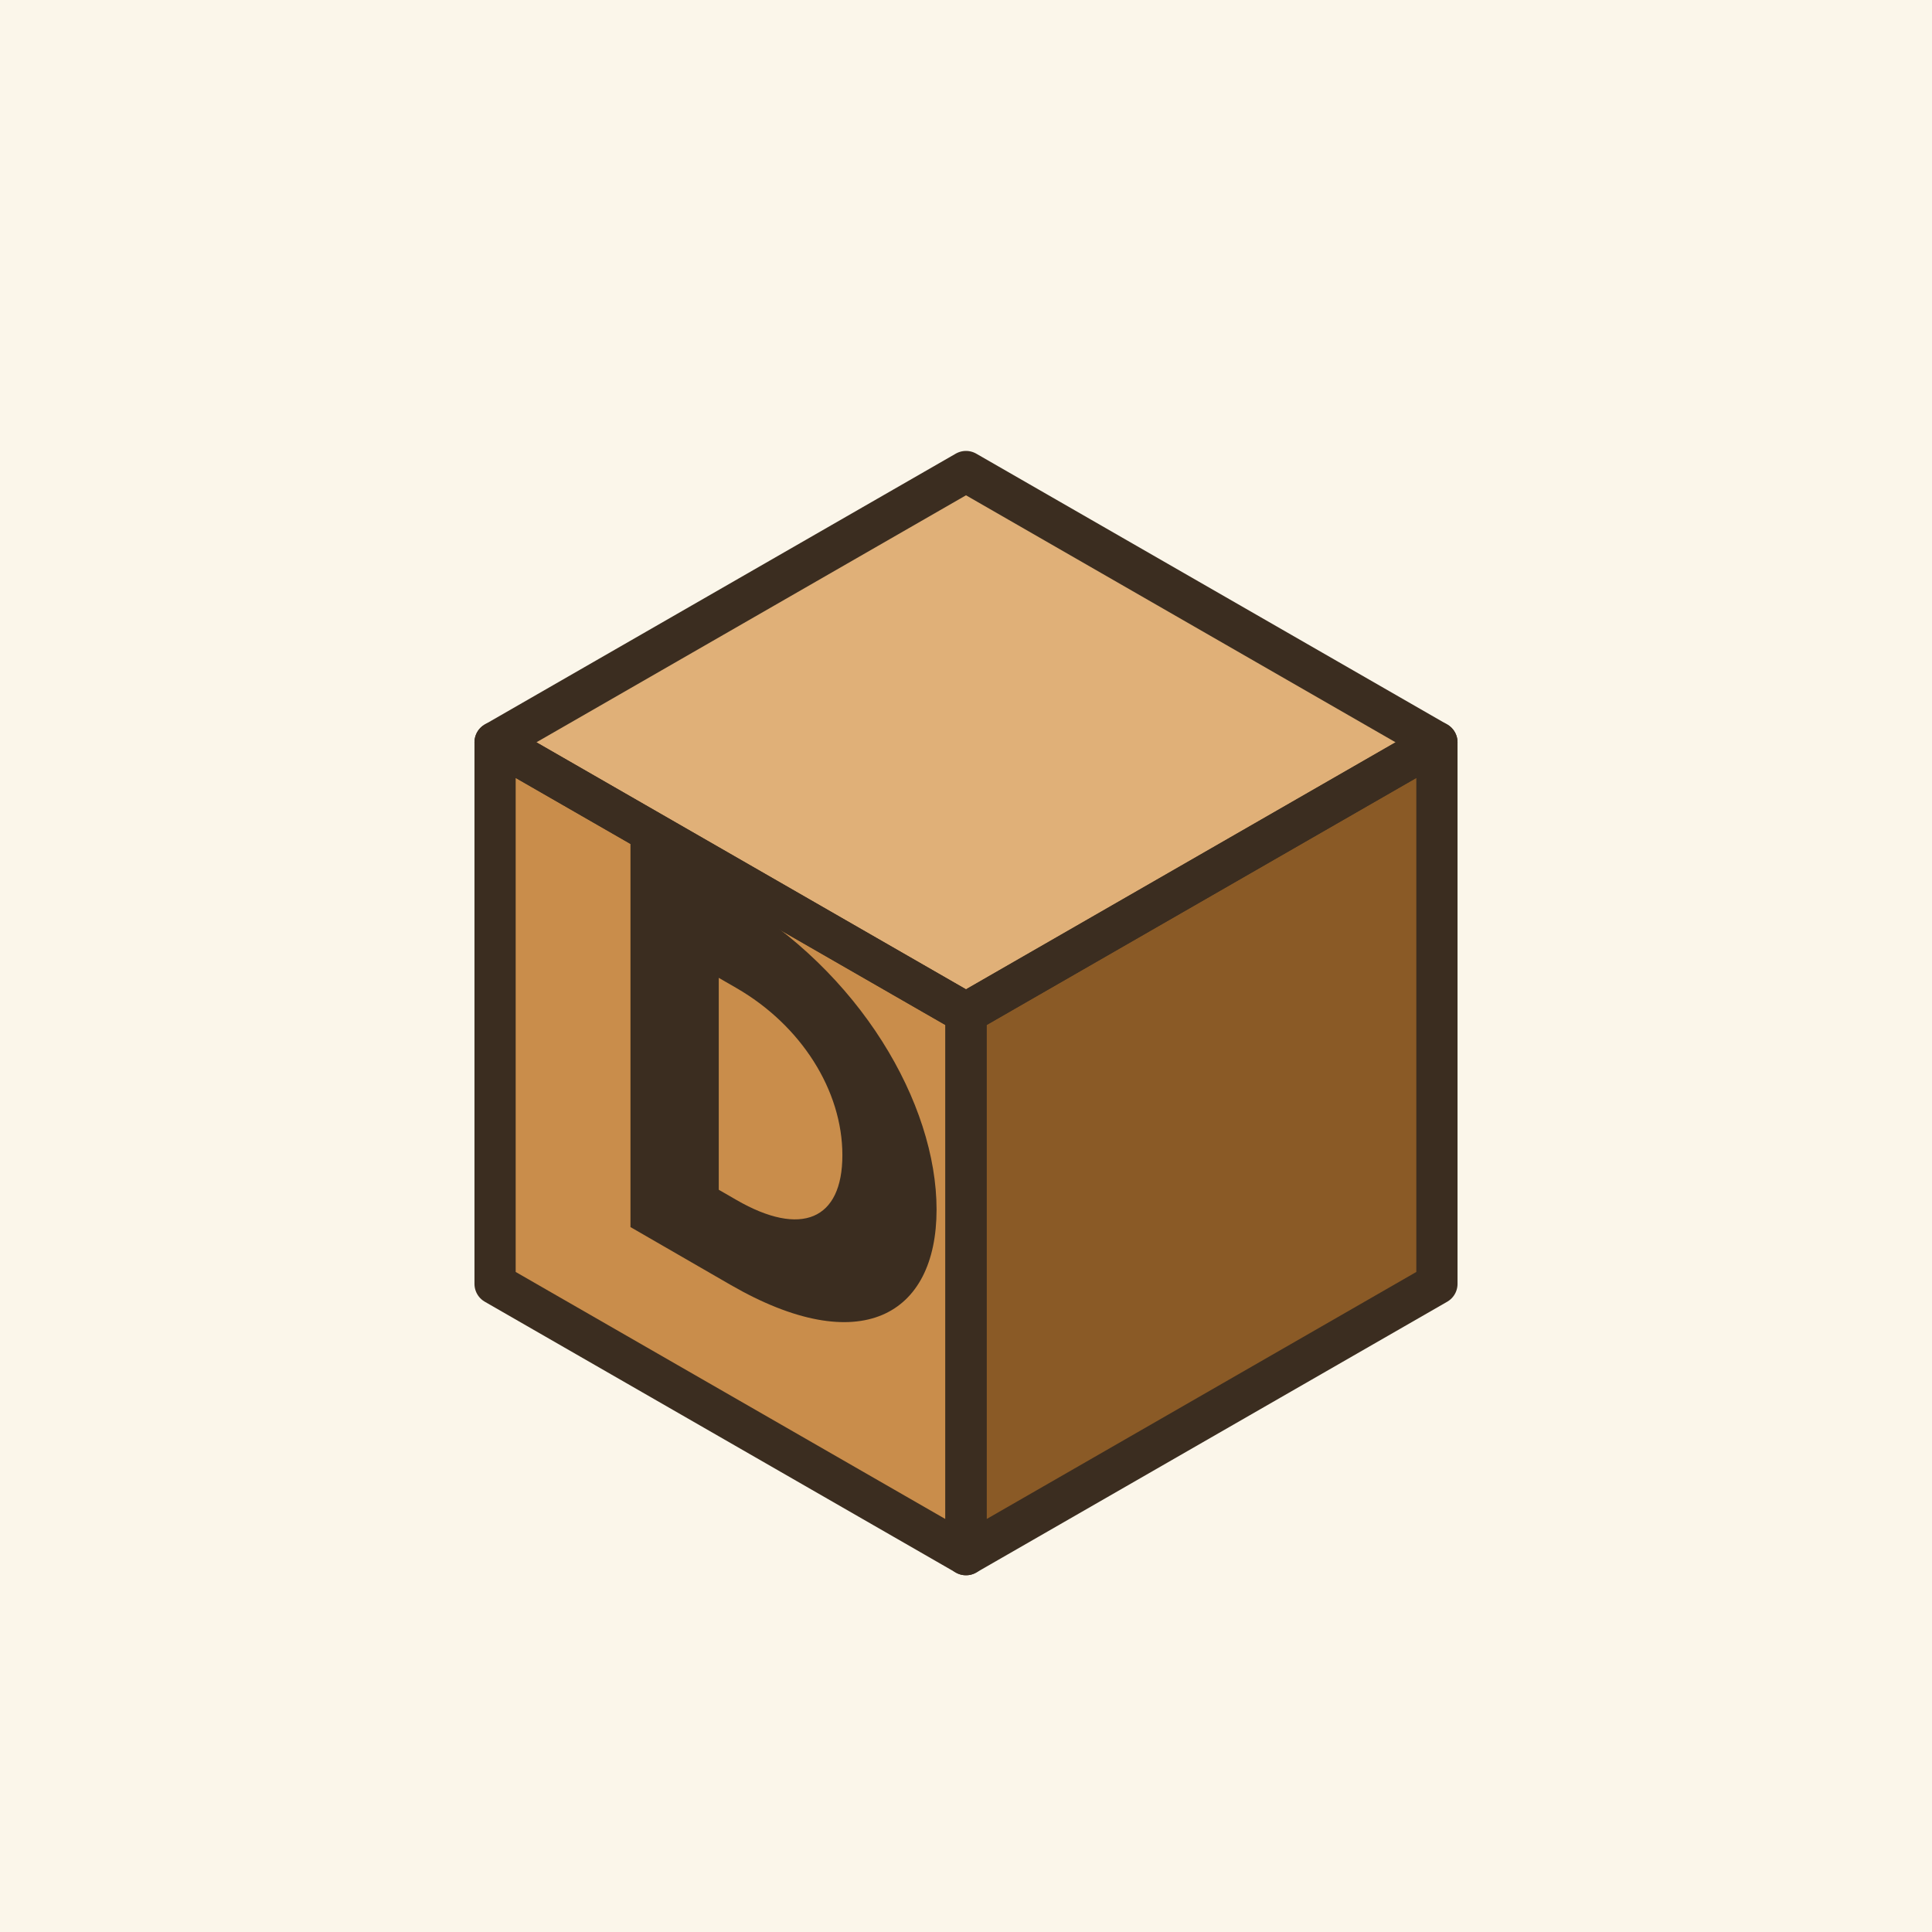
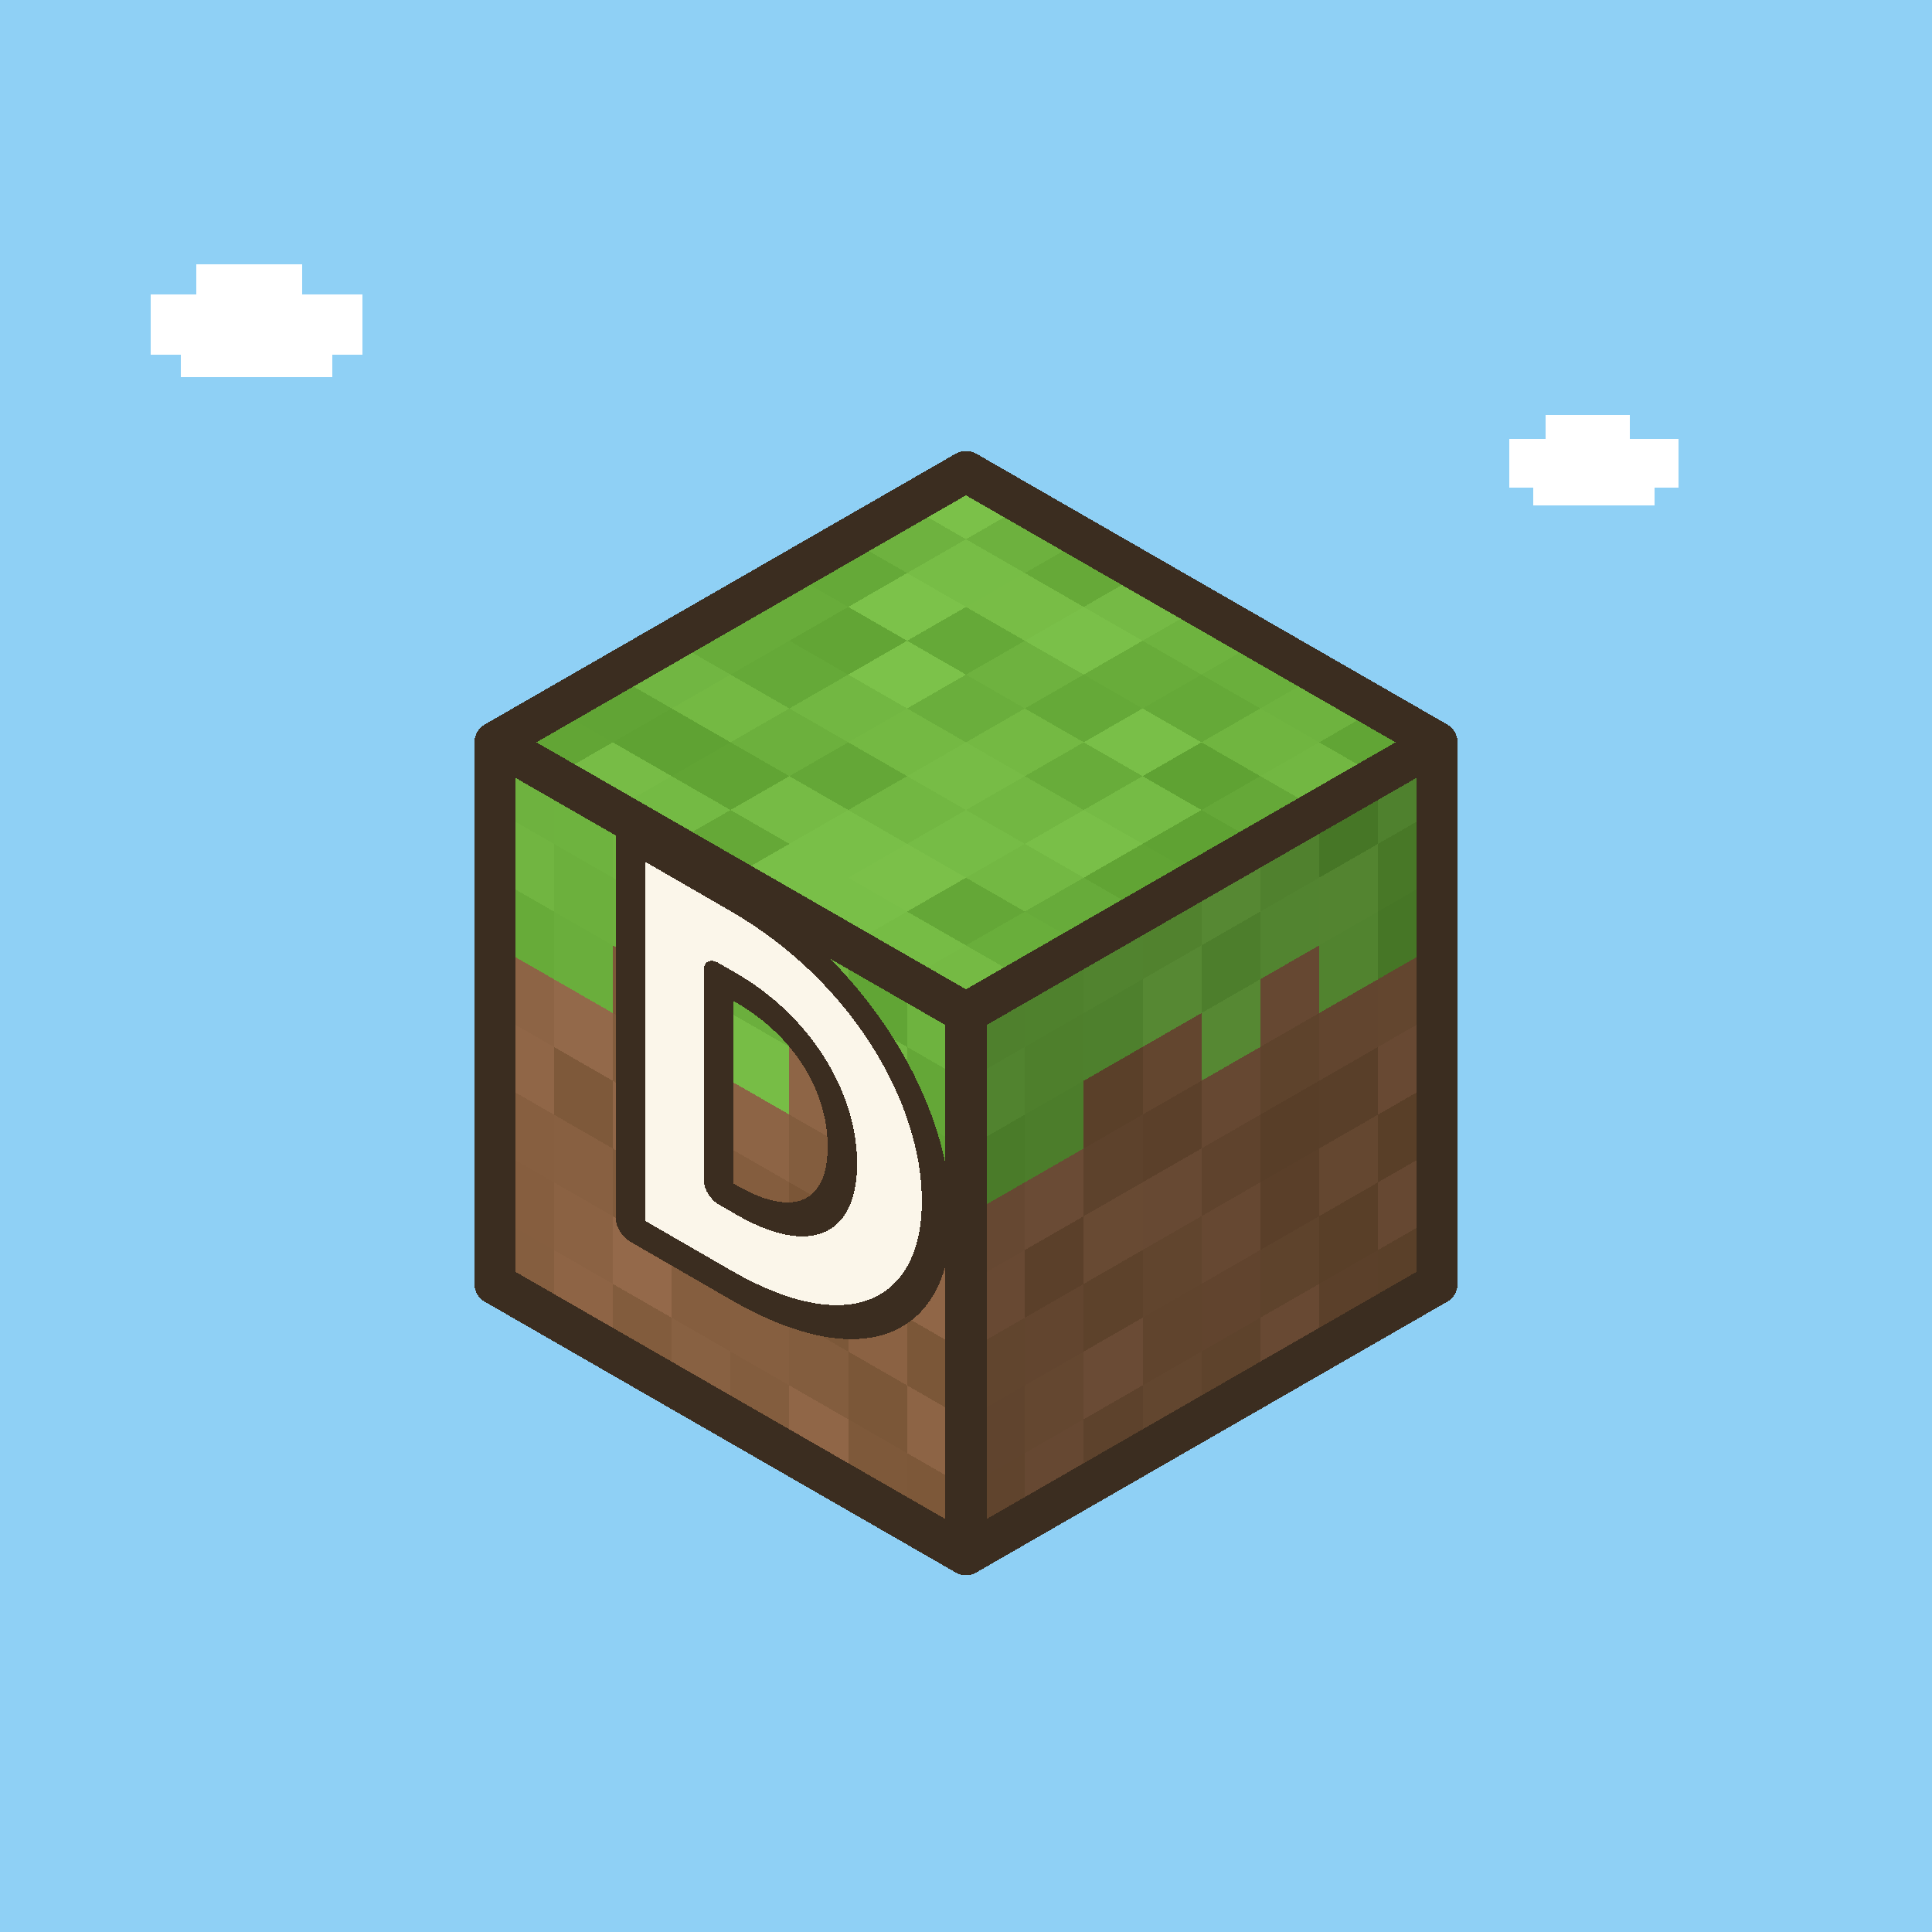
- <svg xmlns="http://www.w3.org/2000/svg" viewBox="0 0 512 512">
-   <rect width="512" height="512" fill="#fbf6ea" />
+ <svg xmlns="http://www.w3.org/2000/svg" viewBox="0 0 512 512" shape-rendering="crispEdges">
+   <rect width="512" height="512" fill="#8fd0f5" />
+   <g fill="#ffffff" transform="translate(40 70) scale(1)">
+     <rect x="0" y="8" width="56" height="16" />
+     <rect x="12" y="0" width="28" height="8" />
+     <rect x="8" y="24" width="40" height="6" />
+   </g>
+   <g fill="#ffffff" transform="translate(400 110) scale(0.8)">
+     <rect x="0" y="8" width="56" height="16" />
+     <rect x="12" y="0" width="28" height="8" />
+     <rect x="8" y="24" width="40" height="6" />
+   </g>
  <g transform="translate(256 256) scale(0.78) translate(-256 -256)">
-     <polygon points="256,88 416,180 256,272 96,180" fill="#e0b078" />
-     <polygon points="96,180 256,272 256,456 96,364" fill="#c98d4b" />
-     <polygon points="416,180 256,272 256,456 416,364" fill="#8a5a26" />
-     <polygon points="256,88 416,180 256,272 96,180" fill="none" stroke="#3b2d20" stroke-width="14" stroke-linejoin="round" />
-     <polygon points="96,180 256,272 256,456 96,364" fill="none" stroke="#3b2d20" stroke-width="14" stroke-linejoin="round" />
-     <polygon points="416,180 256,272 256,456 416,364" fill="none" stroke="#3b2d20" stroke-width="14" stroke-linejoin="round" />
+     <g transform="matrix(20 -11.5 20 11.5 96 180)">
+       <rect x="0" y="0" width="1.02" height="1.02" fill="rgb(98,165,53)" />
+       <rect x="1" y="0" width="1.02" height="1.02" fill="rgb(97,164,53)" />
+       <rect x="2" y="0" width="1.02" height="1.02" fill="rgb(113,182,66)" />
+       <rect x="3" y="0" width="1.02" height="1.02" fill="rgb(104,172,58)" />
+       <rect x="4" y="0" width="1.02" height="1.02" fill="rgb(104,172,58)" />
+       <rect x="5" y="0" width="1.02" height="1.02" fill="rgb(101,169,56)" />
+       <rect x="6" y="0" width="1.02" height="1.02" fill="rgb(110,178,63)" />
+       <rect x="7" y="0" width="1.02" height="1.02" fill="rgb(123,193,73)" />
+       <rect x="0" y="1" width="1.02" height="1.02" fill="rgb(119,188,70)" />
+       <rect x="1" y="1" width="1.02" height="1.02" fill="rgb(95,162,51)" />
+       <rect x="2" y="1" width="1.02" height="1.02" fill="rgb(116,185,67)" />
+       <rect x="3" y="1" width="1.02" height="1.02" fill="rgb(101,169,56)" />
+       <rect x="4" y="1" width="1.02" height="1.02" fill="rgb(98,165,53)" />
+       <rect x="5" y="1" width="1.02" height="1.02" fill="rgb(124,194,74)" />
+       <rect x="6" y="1" width="1.02" height="1.02" fill="rgb(119,189,70)" />
+       <rect x="7" y="1" width="1.02" height="1.02" fill="rgb(109,177,62)" />
+       <rect x="0" y="2" width="1.02" height="1.02" fill="rgb(116,186,68)" />
+       <rect x="1" y="2" width="1.02" height="1.02" fill="rgb(97,164,52)" />
+       <rect x="2" y="2" width="1.02" height="1.02" fill="rgb(108,176,61)" />
+       <rect x="3" y="2" width="1.02" height="1.02" fill="rgb(114,183,66)" />
+       <rect x="4" y="2" width="1.02" height="1.02" fill="rgb(124,194,74)" />
+       <rect x="5" y="2" width="1.02" height="1.02" fill="rgb(101,169,56)" />
+       <rect x="6" y="2" width="1.02" height="1.02" fill="rgb(120,189,70)" />
+       <rect x="7" y="2" width="1.02" height="1.02" fill="rgb(102,169,56)" />
+       <rect x="0" y="3" width="1.02" height="1.02" fill="rgb(101,168,55)" />
+       <rect x="1" y="3" width="1.02" height="1.02" fill="rgb(118,187,69)" />
+       <rect x="2" y="3" width="1.02" height="1.02" fill="rgb(100,167,55)" />
+       <rect x="3" y="3" width="1.02" height="1.02" fill="rgb(116,185,67)" />
+       <rect x="4" y="3" width="1.02" height="1.02" fill="rgb(106,174,60)" />
+       <rect x="5" y="3" width="1.02" height="1.02" fill="rgb(110,178,63)" />
+       <rect x="6" y="3" width="1.02" height="1.02" fill="rgb(122,192,73)" />
+       <rect x="7" y="3" width="1.02" height="1.02" fill="rgb(117,186,69)" />
+       <rect x="0" y="4" width="1.02" height="1.02" fill="rgb(121,191,72)" />
+       <rect x="1" y="4" width="1.02" height="1.02" fill="rgb(121,191,72)" />
+       <rect x="2" y="4" width="1.02" height="1.02" fill="rgb(114,183,66)" />
+       <rect x="3" y="4" width="1.02" height="1.02" fill="rgb(119,188,70)" />
+       <rect x="4" y="4" width="1.02" height="1.02" fill="rgb(116,185,67)" />
+       <rect x="5" y="4" width="1.02" height="1.02" fill="rgb(101,169,56)" />
+       <rect x="6" y="4" width="1.02" height="1.02" fill="rgb(104,172,58)" />
+       <rect x="7" y="4" width="1.02" height="1.02" fill="rgb(110,179,63)" />
+       <rect x="0" y="5" width="1.02" height="1.02" fill="rgb(121,191,72)" />
+       <rect x="1" y="5" width="1.02" height="1.02" fill="rgb(123,192,73)" />
+       <rect x="2" y="5" width="1.02" height="1.02" fill="rgb(118,188,70)" />
+       <rect x="3" y="5" width="1.02" height="1.02" fill="rgb(114,183,66)" />
+       <rect x="4" y="5" width="1.02" height="1.02" fill="rgb(104,172,58)" />
+       <rect x="5" y="5" width="1.02" height="1.02" fill="rgb(121,191,72)" />
+       <rect x="6" y="5" width="1.02" height="1.02" fill="rgb(101,169,56)" />
+       <rect x="7" y="5" width="1.02" height="1.02" fill="rgb(106,175,60)" />
+       <rect x="0" y="6" width="1.02" height="1.02" fill="rgb(118,188,69)" />
+       <rect x="1" y="6" width="1.02" height="1.02" fill="rgb(100,167,55)" />
+       <rect x="2" y="6" width="1.02" height="1.02" fill="rgb(115,184,67)" />
+       <rect x="3" y="6" width="1.02" height="1.02" fill="rgb(121,191,72)" />
+       <rect x="4" y="6" width="1.02" height="1.02" fill="rgb(117,187,69)" />
+       <rect x="5" y="6" width="1.02" height="1.02" fill="rgb(95,162,51)" />
+       <rect x="6" y="6" width="1.02" height="1.02" fill="rgb(112,181,64)" />
+       <rect x="7" y="6" width="1.02" height="1.02" fill="rgb(110,179,63)" />
+       <rect x="0" y="7" width="1.02" height="1.02" fill="rgb(117,186,68)" />
+       <rect x="1" y="7" width="1.02" height="1.02" fill="rgb(105,174,59)" />
+       <rect x="2" y="7" width="1.02" height="1.02" fill="rgb(103,171,58)" />
+       <rect x="3" y="7" width="1.02" height="1.02" fill="rgb(97,164,52)" />
+       <rect x="4" y="7" width="1.02" height="1.02" fill="rgb(95,162,51)" />
+       <rect x="5" y="7" width="1.02" height="1.02" fill="rgb(101,168,56)" />
+       <rect x="6" y="7" width="1.02" height="1.02" fill="rgb(114,183,66)" />
+       <rect x="7" y="7" width="1.02" height="1.02" fill="rgb(97,165,53)" />
+     </g>
+     <g transform="matrix(20 11.5 0 23 96 180)">
+       <rect x="0" y="0" width="1.02" height="1.02" fill="rgb(110,178,63)" />
+       <rect x="1" y="0" width="1.02" height="1.02" fill="rgb(110,179,63)" />
+       <rect x="2" y="0" width="1.02" height="1.02" fill="rgb(113,181,65)" />
+       <rect x="3" y="0" width="1.02" height="1.02" fill="rgb(112,181,65)" />
+       <rect x="4" y="0" width="1.02" height="1.02" fill="rgb(120,189,71)" />
+       <rect x="5" y="0" width="1.02" height="1.02" fill="rgb(111,179,63)" />
+       <rect x="6" y="0" width="1.02" height="1.02" fill="rgb(97,165,53)" />
+       <rect x="7" y="0" width="1.02" height="1.02" fill="rgb(110,179,63)" />
+       <rect x="0" y="1" width="1.02" height="1.02" fill="rgb(113,181,65)" />
+       <rect x="1" y="1" width="1.02" height="1.02" fill="rgb(108,176,61)" />
+       <rect x="2" y="1" width="1.02" height="1.02" fill="rgb(109,177,62)" />
+       <rect x="3" y="1" width="1.02" height="1.02" fill="rgb(119,189,70)" />
+       <rect x="4" y="1" width="1.02" height="1.02" fill="rgb(107,175,61)" />
+       <rect x="5" y="1" width="1.02" height="1.02" fill="rgb(114,183,66)" />
+       <rect x="6" y="1" width="1.02" height="1.02" fill="rgb(115,184,67)" />
+       <rect x="7" y="1" width="1.02" height="1.02" fill="rgb(100,167,55)" />
+       <rect x="0" y="2" width="1.02" height="1.02" fill="rgb(103,171,57)" />
+       <rect x="1" y="2" width="1.02" height="1.02" fill="rgb(106,174,60)" />
+       <rect x="2" y="2" width="1.02" height="1.02" fill="rgb(125,88,57)" />
+       <rect x="3" y="2" width="1.02" height="1.02" fill="rgb(137,97,66)" />
+       <rect x="4" y="2" width="1.02" height="1.02" fill="rgb(119,189,70)" />
+       <rect x="5" y="2" width="1.02" height="1.02" fill="rgb(142,101,70)" />
+       <rect x="6" y="2" width="1.02" height="1.02" fill="rgb(113,182,65)" />
+       <rect x="7" y="2" width="1.02" height="1.02" fill="rgb(97,164,52)" />
+       <rect x="0" y="3" width="1.02" height="1.02" fill="rgb(141,100,69)" />
+       <rect x="1" y="3" width="1.02" height="1.02" fill="rgb(147,105,74)" />
+       <rect x="2" y="3" width="1.02" height="1.02" fill="rgb(130,92,61)" />
+       <rect x="3" y="3" width="1.02" height="1.02" fill="rgb(126,89,58)" />
+       <rect x="4" y="3" width="1.02" height="1.02" fill="rgb(141,100,69)" />
+       <rect x="5" y="3" width="1.02" height="1.02" fill="rgb(131,93,62)" />
+       <rect x="6" y="3" width="1.02" height="1.02" fill="rgb(136,97,66)" />
+       <rect x="7" y="3" width="1.02" height="1.02" fill="rgb(137,97,66)" />
+       <rect x="0" y="4" width="1.02" height="1.02" fill="rgb(144,102,71)" />
+       <rect x="1" y="4" width="1.02" height="1.02" fill="rgb(126,89,58)" />
+       <rect x="2" y="4" width="1.02" height="1.02" fill="rgb(144,102,71)" />
+       <rect x="3" y="4" width="1.02" height="1.02" fill="rgb(143,102,71)" />
+       <rect x="4" y="4" width="1.02" height="1.02" fill="rgb(132,93,62)" />
+       <rect x="5" y="4" width="1.02" height="1.02" fill="rgb(123,86,55)" />
+       <rect x="6" y="4" width="1.02" height="1.02" fill="rgb(124,87,56)" />
+       <rect x="7" y="4" width="1.02" height="1.02" fill="rgb(144,102,71)" />
+       <rect x="0" y="5" width="1.02" height="1.02" fill="rgb(135,95,64)" />
+       <rect x="1" y="5" width="1.02" height="1.02" fill="rgb(136,96,65)" />
+       <rect x="2" y="5" width="1.02" height="1.02" fill="rgb(129,91,60)" />
+       <rect x="3" y="5" width="1.02" height="1.02" fill="rgb(135,96,65)" />
+       <rect x="4" y="5" width="1.02" height="1.02" fill="rgb(141,100,69)" />
+       <rect x="5" y="5" width="1.02" height="1.02" fill="rgb(124,88,57)" />
+       <rect x="6" y="5" width="1.02" height="1.02" fill="rgb(139,98,67)" />
+       <rect x="7" y="5" width="1.02" height="1.02" fill="rgb(123,87,56)" />
+       <rect x="0" y="6" width="1.02" height="1.02" fill="rgb(134,94,63)" />
+       <rect x="1" y="6" width="1.02" height="1.02" fill="rgb(139,98,67)" />
+       <rect x="2" y="6" width="1.02" height="1.02" fill="rgb(148,105,74)" />
+       <rect x="3" y="6" width="1.02" height="1.02" fill="rgb(133,94,63)" />
+       <rect x="4" y="6" width="1.02" height="1.02" fill="rgb(134,95,64)" />
+       <rect x="5" y="6" width="1.02" height="1.02" fill="rgb(131,93,62)" />
+       <rect x="6" y="6" width="1.02" height="1.02" fill="rgb(123,87,56)" />
+       <rect x="7" y="6" width="1.02" height="1.02" fill="rgb(141,100,69)" />
+       <rect x="0" y="7" width="1.02" height="1.02" fill="rgb(133,94,63)" />
+       <rect x="1" y="7" width="1.02" height="1.02" fill="rgb(142,100,69)" />
+       <rect x="2" y="7" width="1.02" height="1.02" fill="rgb(130,92,61)" />
+       <rect x="3" y="7" width="1.02" height="1.02" fill="rgb(136,97,66)" />
+       <rect x="4" y="7" width="1.02" height="1.02" fill="rgb(131,93,62)" />
+       <rect x="5" y="7" width="1.02" height="1.02" fill="rgb(144,102,71)" />
+       <rect x="6" y="7" width="1.02" height="1.02" fill="rgb(126,89,58)" />
+       <rect x="7" y="7" width="1.02" height="1.02" fill="rgb(125,88,57)" />
+     </g>
+     <g transform="matrix(20 -11.5 0 23 256 272)">
+       <rect x="0" y="0" width="1.02" height="1.02" fill="rgb(79,128,45)" />
+       <rect x="1" y="0" width="1.02" height="1.02" fill="rgb(79,129,45)" />
+       <rect x="2" y="0" width="1.02" height="1.02" fill="rgb(81,131,47)" />
+       <rect x="3" y="0" width="1.02" height="1.02" fill="rgb(81,130,46)" />
+       <rect x="4" y="0" width="1.02" height="1.02" fill="rgb(86,136,51)" />
+       <rect x="5" y="0" width="1.02" height="1.02" fill="rgb(80,129,46)" />
+       <rect x="6" y="0" width="1.02" height="1.02" fill="rgb(70,118,38)" />
+       <rect x="7" y="0" width="1.02" height="1.02" fill="rgb(79,129,46)" />
+       <rect x="0" y="1" width="1.02" height="1.02" fill="rgb(81,131,47)" />
+       <rect x="1" y="1" width="1.02" height="1.02" fill="rgb(78,127,44)" />
+       <rect x="2" y="1" width="1.02" height="1.02" fill="rgb(78,128,45)" />
+       <rect x="3" y="1" width="1.02" height="1.02" fill="rgb(86,136,51)" />
+       <rect x="4" y="1" width="1.02" height="1.02" fill="rgb(77,126,44)" />
+       <rect x="5" y="1" width="1.02" height="1.02" fill="rgb(82,132,48)" />
+       <rect x="6" y="1" width="1.02" height="1.02" fill="rgb(83,132,48)" />
+       <rect x="7" y="1" width="1.02" height="1.02" fill="rgb(72,120,39)" />
+       <rect x="0" y="2" width="1.02" height="1.02" fill="rgb(74,123,41)" />
+       <rect x="1" y="2" width="1.02" height="1.02" fill="rgb(76,125,43)" />
+       <rect x="2" y="2" width="1.02" height="1.02" fill="rgb(90,64,41)" />
+       <rect x="3" y="2" width="1.02" height="1.02" fill="rgb(99,70,47)" />
+       <rect x="4" y="2" width="1.02" height="1.02" fill="rgb(86,136,51)" />
+       <rect x="5" y="2" width="1.02" height="1.02" fill="rgb(102,72,50)" />
+       <rect x="6" y="2" width="1.02" height="1.02" fill="rgb(81,131,47)" />
+       <rect x="7" y="2" width="1.02" height="1.02" fill="rgb(70,118,38)" />
+       <rect x="0" y="3" width="1.02" height="1.02" fill="rgb(102,72,50)" />
+       <rect x="1" y="3" width="1.02" height="1.02" fill="rgb(106,75,53)" />
+       <rect x="2" y="3" width="1.02" height="1.02" fill="rgb(93,66,44)" />
+       <rect x="3" y="3" width="1.02" height="1.02" fill="rgb(91,64,42)" />
+       <rect x="4" y="3" width="1.02" height="1.02" fill="rgb(102,72,50)" />
+       <rect x="5" y="3" width="1.02" height="1.02" fill="rgb(94,67,44)" />
+       <rect x="6" y="3" width="1.02" height="1.02" fill="rgb(98,69,47)" />
+       <rect x="7" y="3" width="1.02" height="1.02" fill="rgb(99,70,47)" />
+       <rect x="0" y="4" width="1.02" height="1.02" fill="rgb(104,73,51)" />
+       <rect x="1" y="4" width="1.02" height="1.02" fill="rgb(91,64,42)" />
+       <rect x="2" y="4" width="1.02" height="1.02" fill="rgb(104,74,51)" />
+       <rect x="3" y="4" width="1.02" height="1.02" fill="rgb(103,73,51)" />
+       <rect x="4" y="4" width="1.02" height="1.02" fill="rgb(95,67,45)" />
+       <rect x="5" y="4" width="1.02" height="1.02" fill="rgb(88,62,40)" />
+       <rect x="6" y="4" width="1.02" height="1.02" fill="rgb(89,63,41)" />
+       <rect x="7" y="4" width="1.02" height="1.02" fill="rgb(104,73,51)" />
+       <rect x="0" y="5" width="1.02" height="1.02" fill="rgb(97,69,46)" />
+       <rect x="1" y="5" width="1.02" height="1.02" fill="rgb(98,69,47)" />
+       <rect x="2" y="5" width="1.02" height="1.02" fill="rgb(93,66,43)" />
+       <rect x="3" y="5" width="1.02" height="1.02" fill="rgb(97,69,46)" />
+       <rect x="4" y="5" width="1.02" height="1.02" fill="rgb(102,72,50)" />
+       <rect x="5" y="5" width="1.02" height="1.02" fill="rgb(90,63,41)" />
+       <rect x="6" y="5" width="1.02" height="1.02" fill="rgb(100,71,48)" />
+       <rect x="7" y="5" width="1.02" height="1.02" fill="rgb(89,63,40)" />
+       <rect x="0" y="6" width="1.02" height="1.02" fill="rgb(96,68,46)" />
+       <rect x="1" y="6" width="1.02" height="1.02" fill="rgb(100,71,48)" />
+       <rect x="2" y="6" width="1.02" height="1.02" fill="rgb(106,75,53)" />
+       <rect x="3" y="6" width="1.02" height="1.02" fill="rgb(96,68,45)" />
+       <rect x="4" y="6" width="1.02" height="1.02" fill="rgb(97,68,46)" />
+       <rect x="5" y="6" width="1.02" height="1.02" fill="rgb(94,67,44)" />
+       <rect x="6" y="6" width="1.02" height="1.02" fill="rgb(89,63,40)" />
+       <rect x="7" y="6" width="1.02" height="1.02" fill="rgb(102,72,50)" />
+       <rect x="0" y="7" width="1.02" height="1.02" fill="rgb(96,68,45)" />
+       <rect x="1" y="7" width="1.02" height="1.02" fill="rgb(102,72,50)" />
+       <rect x="2" y="7" width="1.02" height="1.02" fill="rgb(93,66,44)" />
+       <rect x="3" y="7" width="1.02" height="1.02" fill="rgb(98,70,47)" />
+       <rect x="4" y="7" width="1.02" height="1.02" fill="rgb(94,67,44)" />
+       <rect x="5" y="7" width="1.02" height="1.02" fill="rgb(104,73,51)" />
+       <rect x="6" y="7" width="1.02" height="1.02" fill="rgb(91,64,42)" />
+       <rect x="7" y="7" width="1.02" height="1.02" fill="rgb(90,64,41)" />
+     </g>
+     <g fill="none" stroke="#3b2d20" stroke-width="14" stroke-linejoin="round">
+       <polygon points="256,88 416,180 256,272 96,180" />
+       <polygon points="96,180 256,272 256,456 96,364" />
+       <polygon points="416,180 256,272 256,456 416,364" />
+     </g>
    <g transform="translate(120 200) skewY(30)">
-       <path d="M22 0 h34 c44 0 70 30 70 66 c0 36 -26 66 -70 66 h-34 z M52 30 v72 h6 c22 0 36 -14 36 -36 c0 -22 -14 -36 -36 -36 z" fill="#3b2d20" fill-rule="evenodd" />
+       <path d="M22 0 h34 c44 0 70 30 70 66 c0 36 -26 66 -70 66 h-34 z M52 30 v72 h6 c22 0 36 -14 36 -36 c0 -22 -14 -36 -36 -36 z" fill="#fbf6ea" stroke="#3b2d20" stroke-width="10" stroke-linejoin="round" fill-rule="evenodd" />
    </g>
  </g>
</svg>
